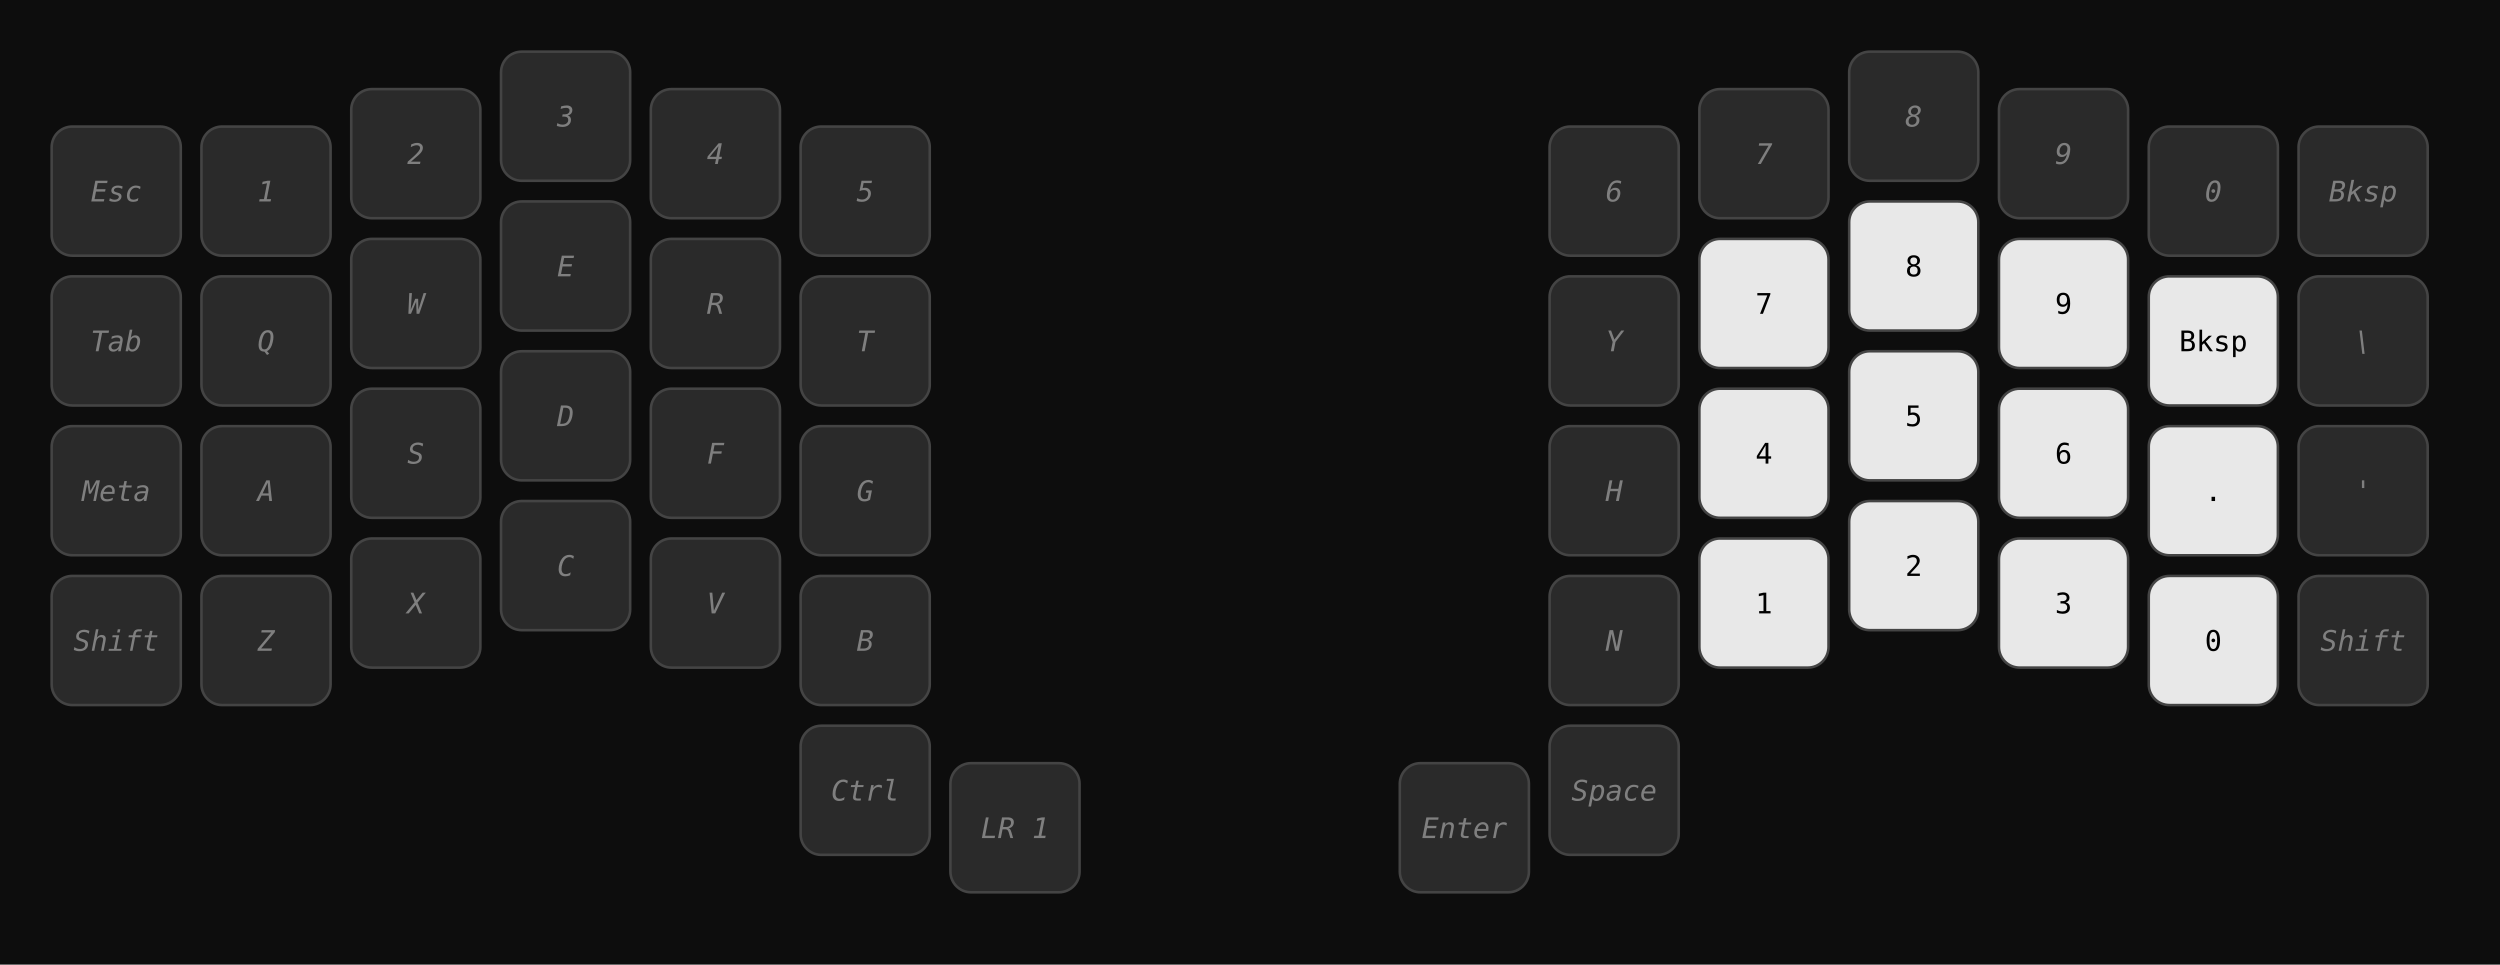
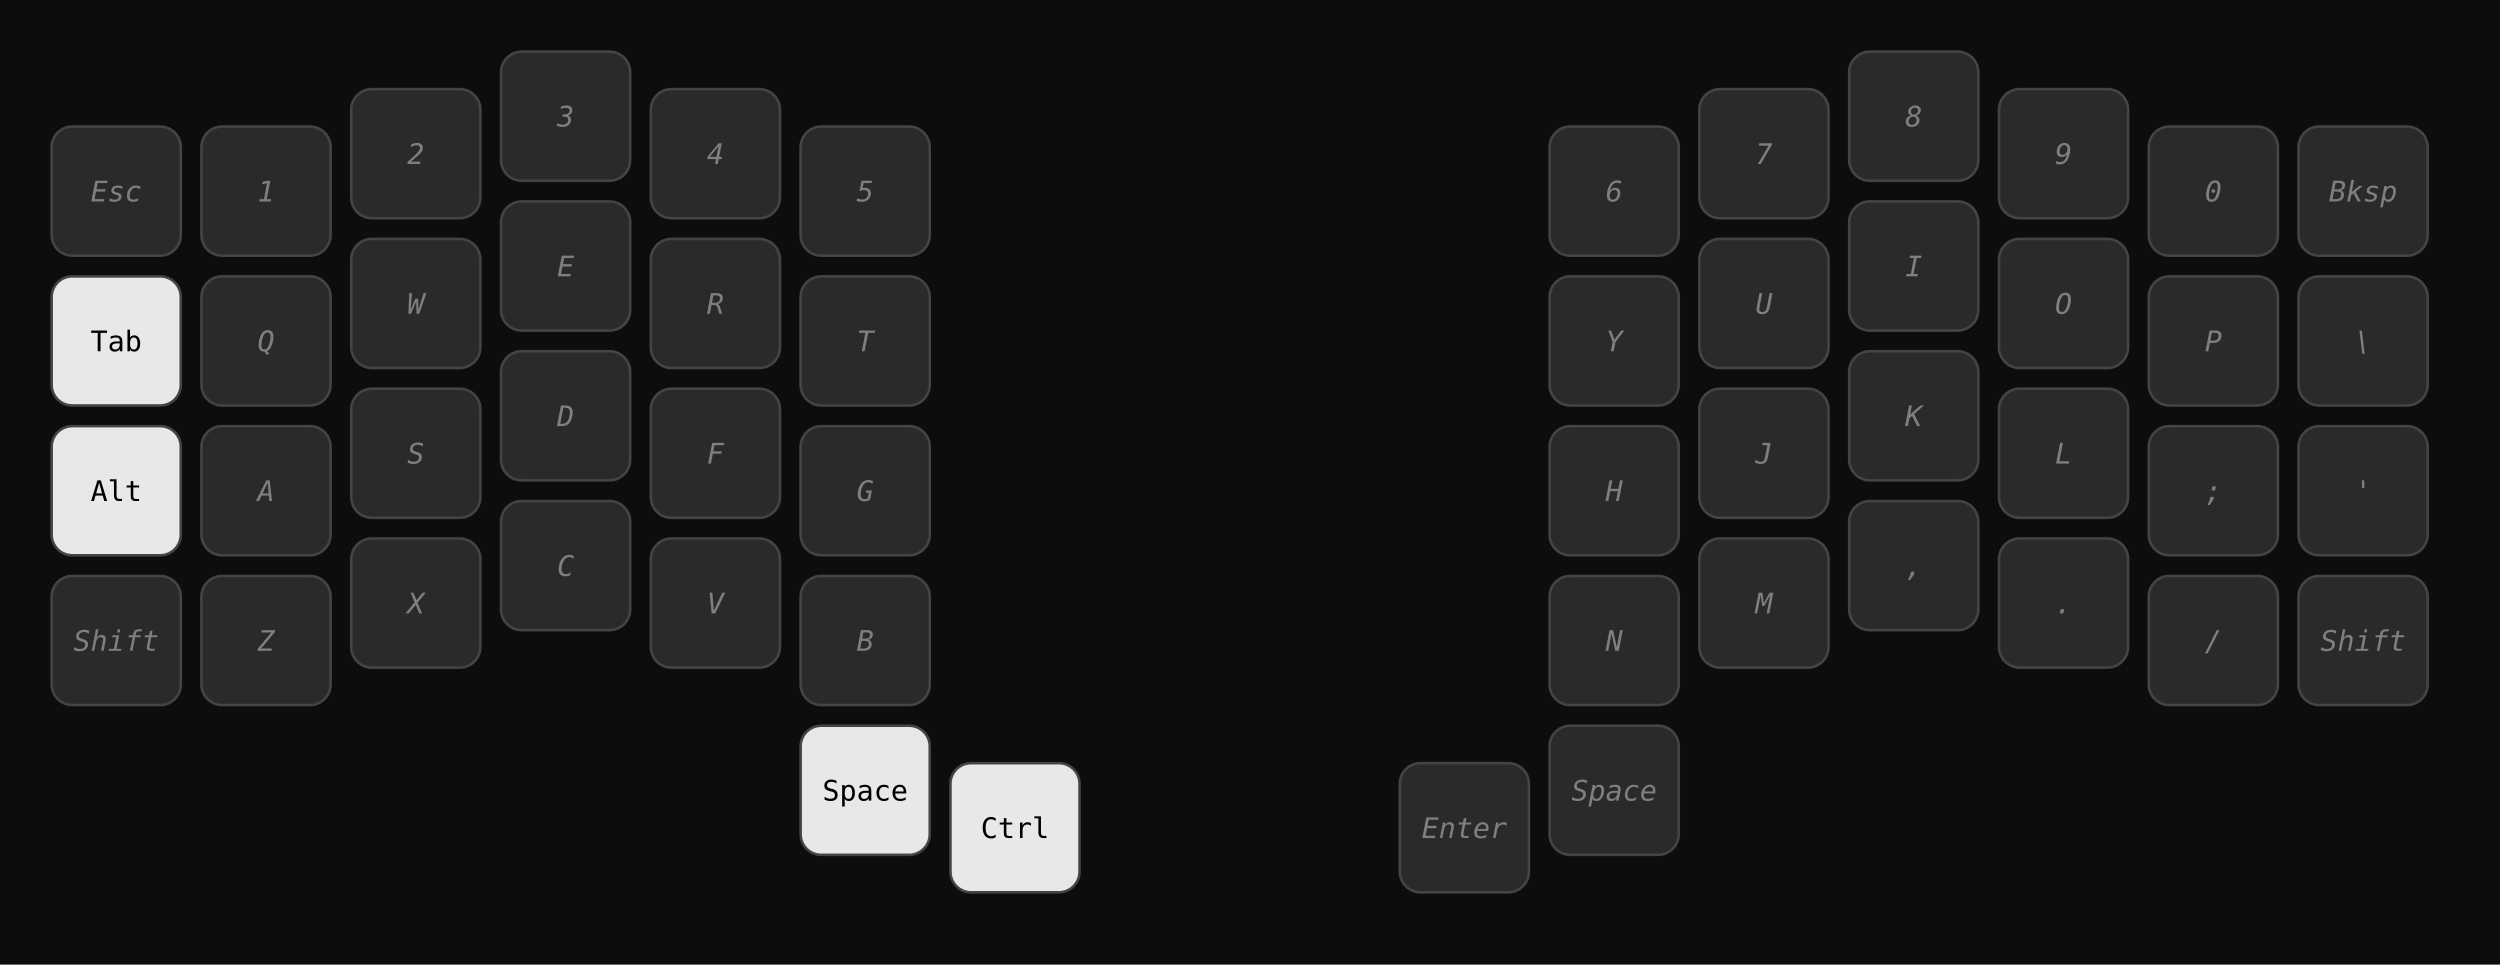
<svg xmlns="http://www.w3.org/2000/svg" width="968" height="373.5" viewBox="0 0 968 373.5" font-family="monospace">
  <rect width="100%" height="100%" fill="#0d0d0d" />
  <rect x="20" y="49.0" width="50" height="50" rx="8" fill="#2a2a2a" stroke="#444" stroke-width="1" />
  <text x="45.0" y="78.0" text-anchor="middle" font-size="11" fill="#e8e8e8" fill-opacity="0.45" font-style="italic">Esc</text>
  <rect x="78" y="49.0" width="50" height="50" rx="8" fill="#2a2a2a" stroke="#444" stroke-width="1" />
  <text x="103.0" y="78.0" text-anchor="middle" font-size="11" fill="#e8e8e8" fill-opacity="0.45" font-style="italic">1</text>
  <rect x="136" y="34.5" width="50" height="50" rx="8" fill="#2a2a2a" stroke="#444" stroke-width="1" />
  <text x="161.0" y="63.5" text-anchor="middle" font-size="11" fill="#e8e8e8" fill-opacity="0.45" font-style="italic">2</text>
  <rect x="194" y="20" width="50" height="50" rx="8" fill="#2a2a2a" stroke="#444" stroke-width="1" />
  <text x="219.0" y="49.0" text-anchor="middle" font-size="11" fill="#e8e8e8" fill-opacity="0.45" font-style="italic">3</text>
  <rect x="252" y="34.5" width="50" height="50" rx="8" fill="#2a2a2a" stroke="#444" stroke-width="1" />
  <text x="277.0" y="63.5" text-anchor="middle" font-size="11" fill="#e8e8e8" fill-opacity="0.45" font-style="italic">4</text>
  <rect x="310" y="49.0" width="50" height="50" rx="8" fill="#2a2a2a" stroke="#444" stroke-width="1" />
  <text x="335.0" y="78.0" text-anchor="middle" font-size="11" fill="#e8e8e8" fill-opacity="0.45" font-style="italic">5</text>
  <rect x="600" y="49.0" width="50" height="50" rx="8" fill="#2a2a2a" stroke="#444" stroke-width="1" />
  <text x="625.0" y="78.0" text-anchor="middle" font-size="11" fill="#e8e8e8" fill-opacity="0.45" font-style="italic">6</text>
  <rect x="658" y="34.5" width="50" height="50" rx="8" fill="#2a2a2a" stroke="#444" stroke-width="1" />
  <text x="683.0" y="63.5" text-anchor="middle" font-size="11" fill="#e8e8e8" fill-opacity="0.45" font-style="italic">7</text>
  <rect x="716" y="20" width="50" height="50" rx="8" fill="#2a2a2a" stroke="#444" stroke-width="1" />
  <text x="741.0" y="49.0" text-anchor="middle" font-size="11" fill="#e8e8e8" fill-opacity="0.45" font-style="italic">8</text>
  <rect x="774" y="34.5" width="50" height="50" rx="8" fill="#2a2a2a" stroke="#444" stroke-width="1" />
  <text x="799.0" y="63.5" text-anchor="middle" font-size="11" fill="#e8e8e8" fill-opacity="0.45" font-style="italic">9</text>
  <rect x="832" y="49.0" width="50" height="50" rx="8" fill="#2a2a2a" stroke="#444" stroke-width="1" />
  <text x="857.0" y="78.0" text-anchor="middle" font-size="11" fill="#e8e8e8" fill-opacity="0.45" font-style="italic">0</text>
  <rect x="890" y="49.0" width="50" height="50" rx="8" fill="#2a2a2a" stroke="#444" stroke-width="1" />
  <text x="915.0" y="78.0" text-anchor="middle" font-size="11" fill="#e8e8e8" fill-opacity="0.45" font-style="italic">Bksp</text>
-   <rect x="20" y="107.0" width="50" height="50" rx="8" fill="#2a2a2a" stroke="#444" stroke-width="1" />
-   <text x="45.0" y="136.0" text-anchor="middle" font-size="11" fill="#e8e8e8" fill-opacity="0.45" font-style="italic">Tab</text>
+   <rect x="20" y="107.0" width="50" height="50" rx="8" fill="#e8e8e8" stroke="#444" stroke-width="1" />
+   <text x="45.0" y="136.0" text-anchor="middle" font-size="11" fill="#000000">Tab</text>
  <rect x="78" y="107.0" width="50" height="50" rx="8" fill="#2a2a2a" stroke="#444" stroke-width="1" />
  <text x="103.0" y="136.0" text-anchor="middle" font-size="11" fill="#e8e8e8" fill-opacity="0.45" font-style="italic">Q</text>
  <rect x="136" y="92.5" width="50" height="50" rx="8" fill="#2a2a2a" stroke="#444" stroke-width="1" />
  <text x="161.0" y="121.5" text-anchor="middle" font-size="11" fill="#e8e8e8" fill-opacity="0.45" font-style="italic">W</text>
  <rect x="194" y="78" width="50" height="50" rx="8" fill="#2a2a2a" stroke="#444" stroke-width="1" />
  <text x="219.0" y="107.0" text-anchor="middle" font-size="11" fill="#e8e8e8" fill-opacity="0.45" font-style="italic">E</text>
  <rect x="252" y="92.5" width="50" height="50" rx="8" fill="#2a2a2a" stroke="#444" stroke-width="1" />
  <text x="277.0" y="121.5" text-anchor="middle" font-size="11" fill="#e8e8e8" fill-opacity="0.45" font-style="italic">R</text>
  <rect x="310" y="107.0" width="50" height="50" rx="8" fill="#2a2a2a" stroke="#444" stroke-width="1" />
  <text x="335.0" y="136.0" text-anchor="middle" font-size="11" fill="#e8e8e8" fill-opacity="0.45" font-style="italic">T</text>
  <rect x="600" y="107.0" width="50" height="50" rx="8" fill="#2a2a2a" stroke="#444" stroke-width="1" />
  <text x="625.0" y="136.0" text-anchor="middle" font-size="11" fill="#e8e8e8" fill-opacity="0.45" font-style="italic">Y</text>
-   <rect x="658" y="92.5" width="50" height="50" rx="8" fill="#e8e8e8" stroke="#444" stroke-width="1" />
-   <text x="683.0" y="121.5" text-anchor="middle" font-size="11" fill="#000000">7</text>
-   <rect x="716" y="78" width="50" height="50" rx="8" fill="#e8e8e8" stroke="#444" stroke-width="1" />
-   <text x="741.0" y="107.0" text-anchor="middle" font-size="11" fill="#000000">8</text>
-   <rect x="774" y="92.5" width="50" height="50" rx="8" fill="#e8e8e8" stroke="#444" stroke-width="1" />
-   <text x="799.0" y="121.5" text-anchor="middle" font-size="11" fill="#000000">9</text>
-   <rect x="832" y="107.0" width="50" height="50" rx="8" fill="#e8e8e8" stroke="#444" stroke-width="1" />
-   <text x="857.0" y="136.0" text-anchor="middle" font-size="11" fill="#000000">Bksp</text>
+   <rect x="658" y="92.5" width="50" height="50" rx="8" fill="#2a2a2a" stroke="#444" stroke-width="1" />
+   <text x="683.0" y="121.5" text-anchor="middle" font-size="11" fill="#e8e8e8" fill-opacity="0.45" font-style="italic">U</text>
+   <rect x="716" y="78" width="50" height="50" rx="8" fill="#2a2a2a" stroke="#444" stroke-width="1" />
+   <text x="741.0" y="107.0" text-anchor="middle" font-size="11" fill="#e8e8e8" fill-opacity="0.45" font-style="italic">I</text>
+   <rect x="774" y="92.5" width="50" height="50" rx="8" fill="#2a2a2a" stroke="#444" stroke-width="1" />
+   <text x="799.0" y="121.5" text-anchor="middle" font-size="11" fill="#e8e8e8" fill-opacity="0.45" font-style="italic">O</text>
+   <rect x="832" y="107.0" width="50" height="50" rx="8" fill="#2a2a2a" stroke="#444" stroke-width="1" />
+   <text x="857.0" y="136.0" text-anchor="middle" font-size="11" fill="#e8e8e8" fill-opacity="0.45" font-style="italic">P</text>
  <rect x="890" y="107.0" width="50" height="50" rx="8" fill="#2a2a2a" stroke="#444" stroke-width="1" />
  <text x="915.0" y="136.0" text-anchor="middle" font-size="11" fill="#e8e8e8" fill-opacity="0.45" font-style="italic">\</text>
-   <rect x="20" y="165.0" width="50" height="50" rx="8" fill="#2a2a2a" stroke="#444" stroke-width="1" />
-   <text x="45.0" y="194.0" text-anchor="middle" font-size="11" fill="#e8e8e8" fill-opacity="0.45" font-style="italic">Meta</text>
+   <rect x="20" y="165.0" width="50" height="50" rx="8" fill="#e8e8e8" stroke="#444" stroke-width="1" />
+   <text x="45.0" y="194.0" text-anchor="middle" font-size="11" fill="#000000">Alt</text>
  <rect x="78" y="165.0" width="50" height="50" rx="8" fill="#2a2a2a" stroke="#444" stroke-width="1" />
  <text x="103.0" y="194.0" text-anchor="middle" font-size="11" fill="#e8e8e8" fill-opacity="0.45" font-style="italic">A</text>
  <rect x="136" y="150.5" width="50" height="50" rx="8" fill="#2a2a2a" stroke="#444" stroke-width="1" />
  <text x="161.0" y="179.5" text-anchor="middle" font-size="11" fill="#e8e8e8" fill-opacity="0.45" font-style="italic">S</text>
  <rect x="194" y="136" width="50" height="50" rx="8" fill="#2a2a2a" stroke="#444" stroke-width="1" />
  <text x="219.0" y="165.0" text-anchor="middle" font-size="11" fill="#e8e8e8" fill-opacity="0.45" font-style="italic">D</text>
  <rect x="252" y="150.5" width="50" height="50" rx="8" fill="#2a2a2a" stroke="#444" stroke-width="1" />
  <text x="277.0" y="179.5" text-anchor="middle" font-size="11" fill="#e8e8e8" fill-opacity="0.45" font-style="italic">F</text>
  <rect x="310" y="165.0" width="50" height="50" rx="8" fill="#2a2a2a" stroke="#444" stroke-width="1" />
  <text x="335.0" y="194.0" text-anchor="middle" font-size="11" fill="#e8e8e8" fill-opacity="0.45" font-style="italic">G</text>
  <rect x="600" y="165.0" width="50" height="50" rx="8" fill="#2a2a2a" stroke="#444" stroke-width="1" />
  <text x="625.0" y="194.0" text-anchor="middle" font-size="11" fill="#e8e8e8" fill-opacity="0.45" font-style="italic">H</text>
-   <rect x="658" y="150.5" width="50" height="50" rx="8" fill="#e8e8e8" stroke="#444" stroke-width="1" />
-   <text x="683.0" y="179.5" text-anchor="middle" font-size="11" fill="#000000">4</text>
-   <rect x="716" y="136" width="50" height="50" rx="8" fill="#e8e8e8" stroke="#444" stroke-width="1" />
-   <text x="741.0" y="165.0" text-anchor="middle" font-size="11" fill="#000000">5</text>
-   <rect x="774" y="150.5" width="50" height="50" rx="8" fill="#e8e8e8" stroke="#444" stroke-width="1" />
-   <text x="799.0" y="179.5" text-anchor="middle" font-size="11" fill="#000000">6</text>
-   <rect x="832" y="165.0" width="50" height="50" rx="8" fill="#e8e8e8" stroke="#444" stroke-width="1" />
-   <text x="857.0" y="194.0" text-anchor="middle" font-size="11" fill="#000000">.</text>
+   <rect x="658" y="150.5" width="50" height="50" rx="8" fill="#2a2a2a" stroke="#444" stroke-width="1" />
+   <text x="683.0" y="179.5" text-anchor="middle" font-size="11" fill="#e8e8e8" fill-opacity="0.45" font-style="italic">J</text>
+   <rect x="716" y="136" width="50" height="50" rx="8" fill="#2a2a2a" stroke="#444" stroke-width="1" />
+   <text x="741.0" y="165.0" text-anchor="middle" font-size="11" fill="#e8e8e8" fill-opacity="0.45" font-style="italic">K</text>
+   <rect x="774" y="150.5" width="50" height="50" rx="8" fill="#2a2a2a" stroke="#444" stroke-width="1" />
+   <text x="799.0" y="179.5" text-anchor="middle" font-size="11" fill="#e8e8e8" fill-opacity="0.45" font-style="italic">L</text>
+   <rect x="832" y="165.0" width="50" height="50" rx="8" fill="#2a2a2a" stroke="#444" stroke-width="1" />
+   <text x="857.0" y="194.0" text-anchor="middle" font-size="11" fill="#e8e8e8" fill-opacity="0.45" font-style="italic">;</text>
  <rect x="890" y="165.0" width="50" height="50" rx="8" fill="#2a2a2a" stroke="#444" stroke-width="1" />
  <text x="915.0" y="194.0" text-anchor="middle" font-size="11" fill="#e8e8e8" fill-opacity="0.45" font-style="italic">'</text>
  <rect x="20" y="223.0" width="50" height="50" rx="8" fill="#2a2a2a" stroke="#444" stroke-width="1" />
  <text x="45.0" y="252.0" text-anchor="middle" font-size="11" fill="#e8e8e8" fill-opacity="0.45" font-style="italic">Shift</text>
  <rect x="78" y="223.0" width="50" height="50" rx="8" fill="#2a2a2a" stroke="#444" stroke-width="1" />
  <text x="103.0" y="252.0" text-anchor="middle" font-size="11" fill="#e8e8e8" fill-opacity="0.45" font-style="italic">Z</text>
  <rect x="136" y="208.5" width="50" height="50" rx="8" fill="#2a2a2a" stroke="#444" stroke-width="1" />
  <text x="161.0" y="237.5" text-anchor="middle" font-size="11" fill="#e8e8e8" fill-opacity="0.45" font-style="italic">X</text>
  <rect x="194" y="194" width="50" height="50" rx="8" fill="#2a2a2a" stroke="#444" stroke-width="1" />
  <text x="219.0" y="223.0" text-anchor="middle" font-size="11" fill="#e8e8e8" fill-opacity="0.45" font-style="italic">C</text>
  <rect x="252" y="208.5" width="50" height="50" rx="8" fill="#2a2a2a" stroke="#444" stroke-width="1" />
  <text x="277.0" y="237.5" text-anchor="middle" font-size="11" fill="#e8e8e8" fill-opacity="0.45" font-style="italic">V</text>
  <rect x="310" y="223.0" width="50" height="50" rx="8" fill="#2a2a2a" stroke="#444" stroke-width="1" />
  <text x="335.0" y="252.0" text-anchor="middle" font-size="11" fill="#e8e8e8" fill-opacity="0.45" font-style="italic">B</text>
  <rect x="600" y="223.0" width="50" height="50" rx="8" fill="#2a2a2a" stroke="#444" stroke-width="1" />
  <text x="625.0" y="252.0" text-anchor="middle" font-size="11" fill="#e8e8e8" fill-opacity="0.45" font-style="italic">N</text>
-   <rect x="658" y="208.5" width="50" height="50" rx="8" fill="#e8e8e8" stroke="#444" stroke-width="1" />
-   <text x="683.0" y="237.5" text-anchor="middle" font-size="11" fill="#000000">1</text>
-   <rect x="716" y="194" width="50" height="50" rx="8" fill="#e8e8e8" stroke="#444" stroke-width="1" />
-   <text x="741.0" y="223.0" text-anchor="middle" font-size="11" fill="#000000">2</text>
-   <rect x="774" y="208.5" width="50" height="50" rx="8" fill="#e8e8e8" stroke="#444" stroke-width="1" />
-   <text x="799.0" y="237.5" text-anchor="middle" font-size="11" fill="#000000">3</text>
-   <rect x="832" y="223.0" width="50" height="50" rx="8" fill="#e8e8e8" stroke="#444" stroke-width="1" />
-   <text x="857.0" y="252.0" text-anchor="middle" font-size="11" fill="#000000">0</text>
+   <rect x="658" y="208.5" width="50" height="50" rx="8" fill="#2a2a2a" stroke="#444" stroke-width="1" />
+   <text x="683.0" y="237.5" text-anchor="middle" font-size="11" fill="#e8e8e8" fill-opacity="0.45" font-style="italic">M</text>
+   <rect x="716" y="194" width="50" height="50" rx="8" fill="#2a2a2a" stroke="#444" stroke-width="1" />
+   <text x="741.0" y="223.0" text-anchor="middle" font-size="11" fill="#e8e8e8" fill-opacity="0.45" font-style="italic">,</text>
+   <rect x="774" y="208.5" width="50" height="50" rx="8" fill="#2a2a2a" stroke="#444" stroke-width="1" />
+   <text x="799.0" y="237.5" text-anchor="middle" font-size="11" fill="#e8e8e8" fill-opacity="0.45" font-style="italic">.</text>
+   <rect x="832" y="223.0" width="50" height="50" rx="8" fill="#2a2a2a" stroke="#444" stroke-width="1" />
+   <text x="857.0" y="252.0" text-anchor="middle" font-size="11" fill="#e8e8e8" fill-opacity="0.45" font-style="italic">/</text>
  <rect x="890" y="223.0" width="50" height="50" rx="8" fill="#2a2a2a" stroke="#444" stroke-width="1" />
  <text x="915.0" y="252.0" text-anchor="middle" font-size="11" fill="#e8e8e8" fill-opacity="0.45" font-style="italic">Shift</text>
-   <rect x="310" y="281.0" width="50" height="50" rx="8" fill="#2a2a2a" stroke="#444" stroke-width="1" />
-   <text x="335.0" y="310.0" text-anchor="middle" font-size="11" fill="#e8e8e8" fill-opacity="0.45" font-style="italic">Ctrl</text>
-   <rect x="368" y="295.5" width="50" height="50" rx="8" fill="#2a2a2a" stroke="#444" stroke-width="1" />
-   <text x="393.0" y="324.5" text-anchor="middle" font-size="11" fill="#e8e8e8" fill-opacity="0.45" font-style="italic">LR 1</text>
+   <rect x="310" y="281.0" width="50" height="50" rx="8" fill="#e8e8e8" stroke="#444" stroke-width="1" />
+   <text x="335.0" y="310.0" text-anchor="middle" font-size="11" fill="#000000">Space</text>
+   <rect x="368" y="295.5" width="50" height="50" rx="8" fill="#e8e8e8" stroke="#444" stroke-width="1" />
+   <text x="393.0" y="324.5" text-anchor="middle" font-size="11" fill="#000000">Ctrl</text>
  <rect x="542" y="295.5" width="50" height="50" rx="8" fill="#2a2a2a" stroke="#444" stroke-width="1" />
  <text x="567.0" y="324.5" text-anchor="middle" font-size="11" fill="#e8e8e8" fill-opacity="0.45" font-style="italic">Enter</text>
  <rect x="600" y="281.0" width="50" height="50" rx="8" fill="#2a2a2a" stroke="#444" stroke-width="1" />
  <text x="625.0" y="310.0" text-anchor="middle" font-size="11" fill="#e8e8e8" fill-opacity="0.45" font-style="italic">Space</text>
</svg>
